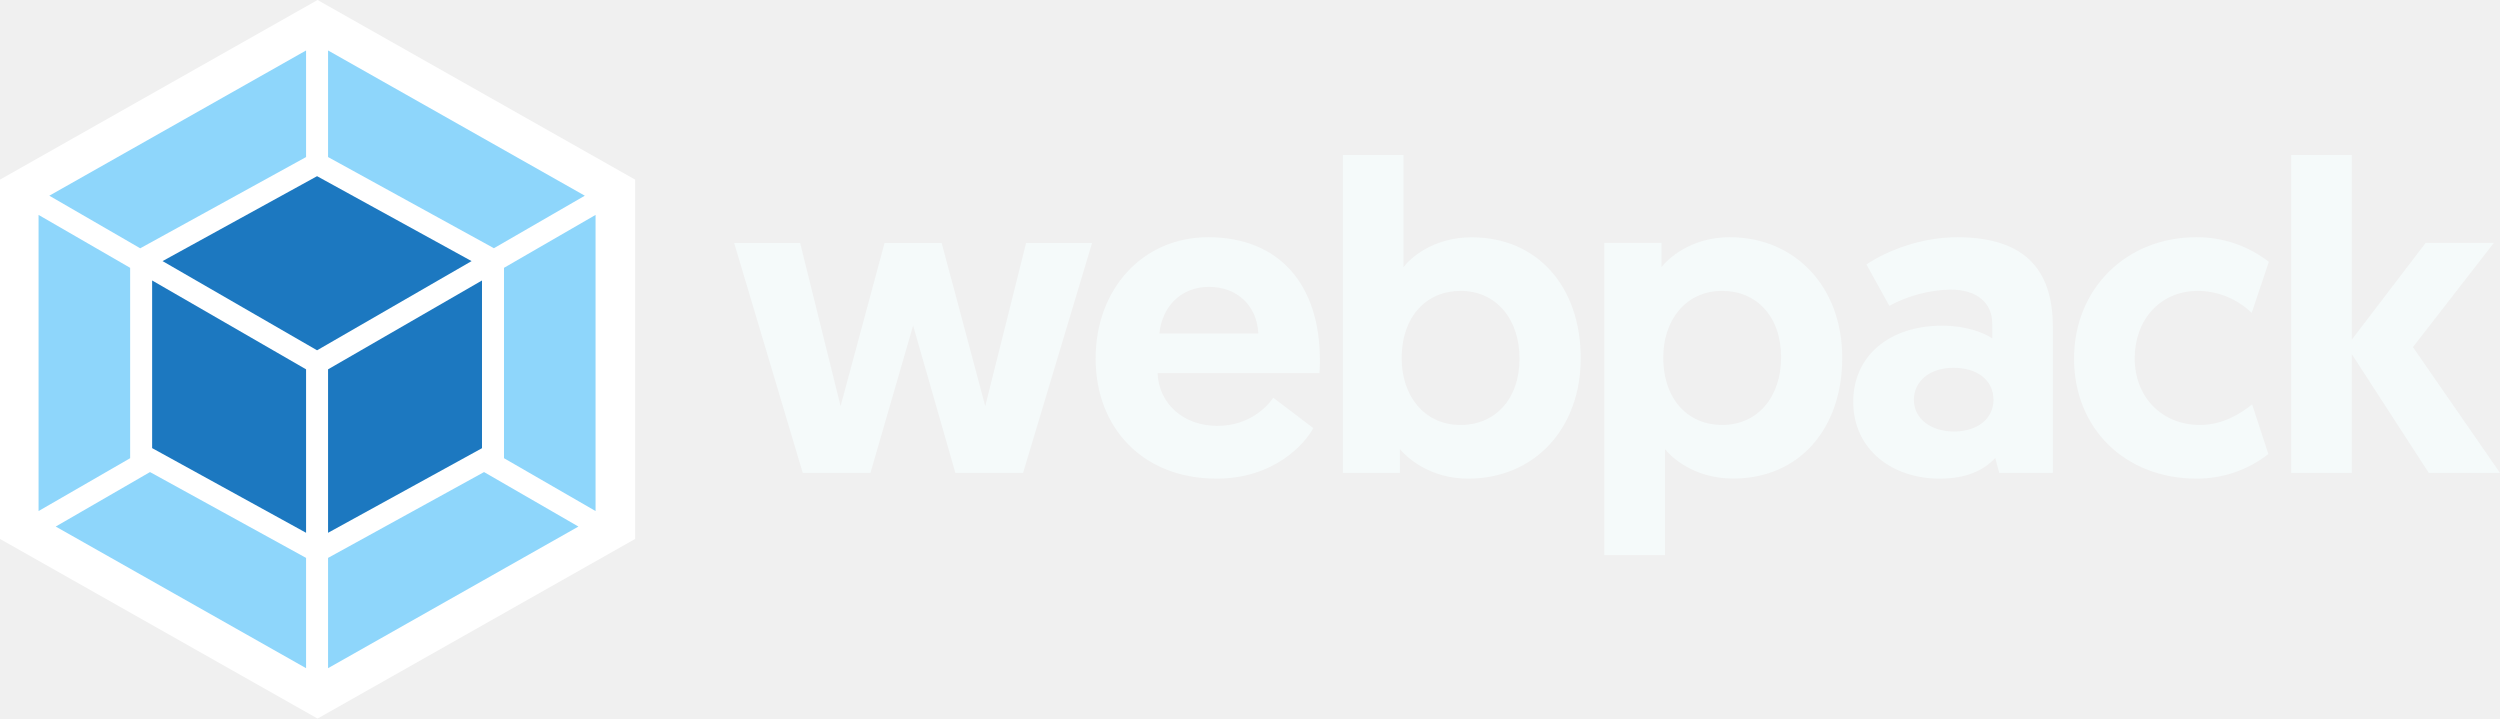
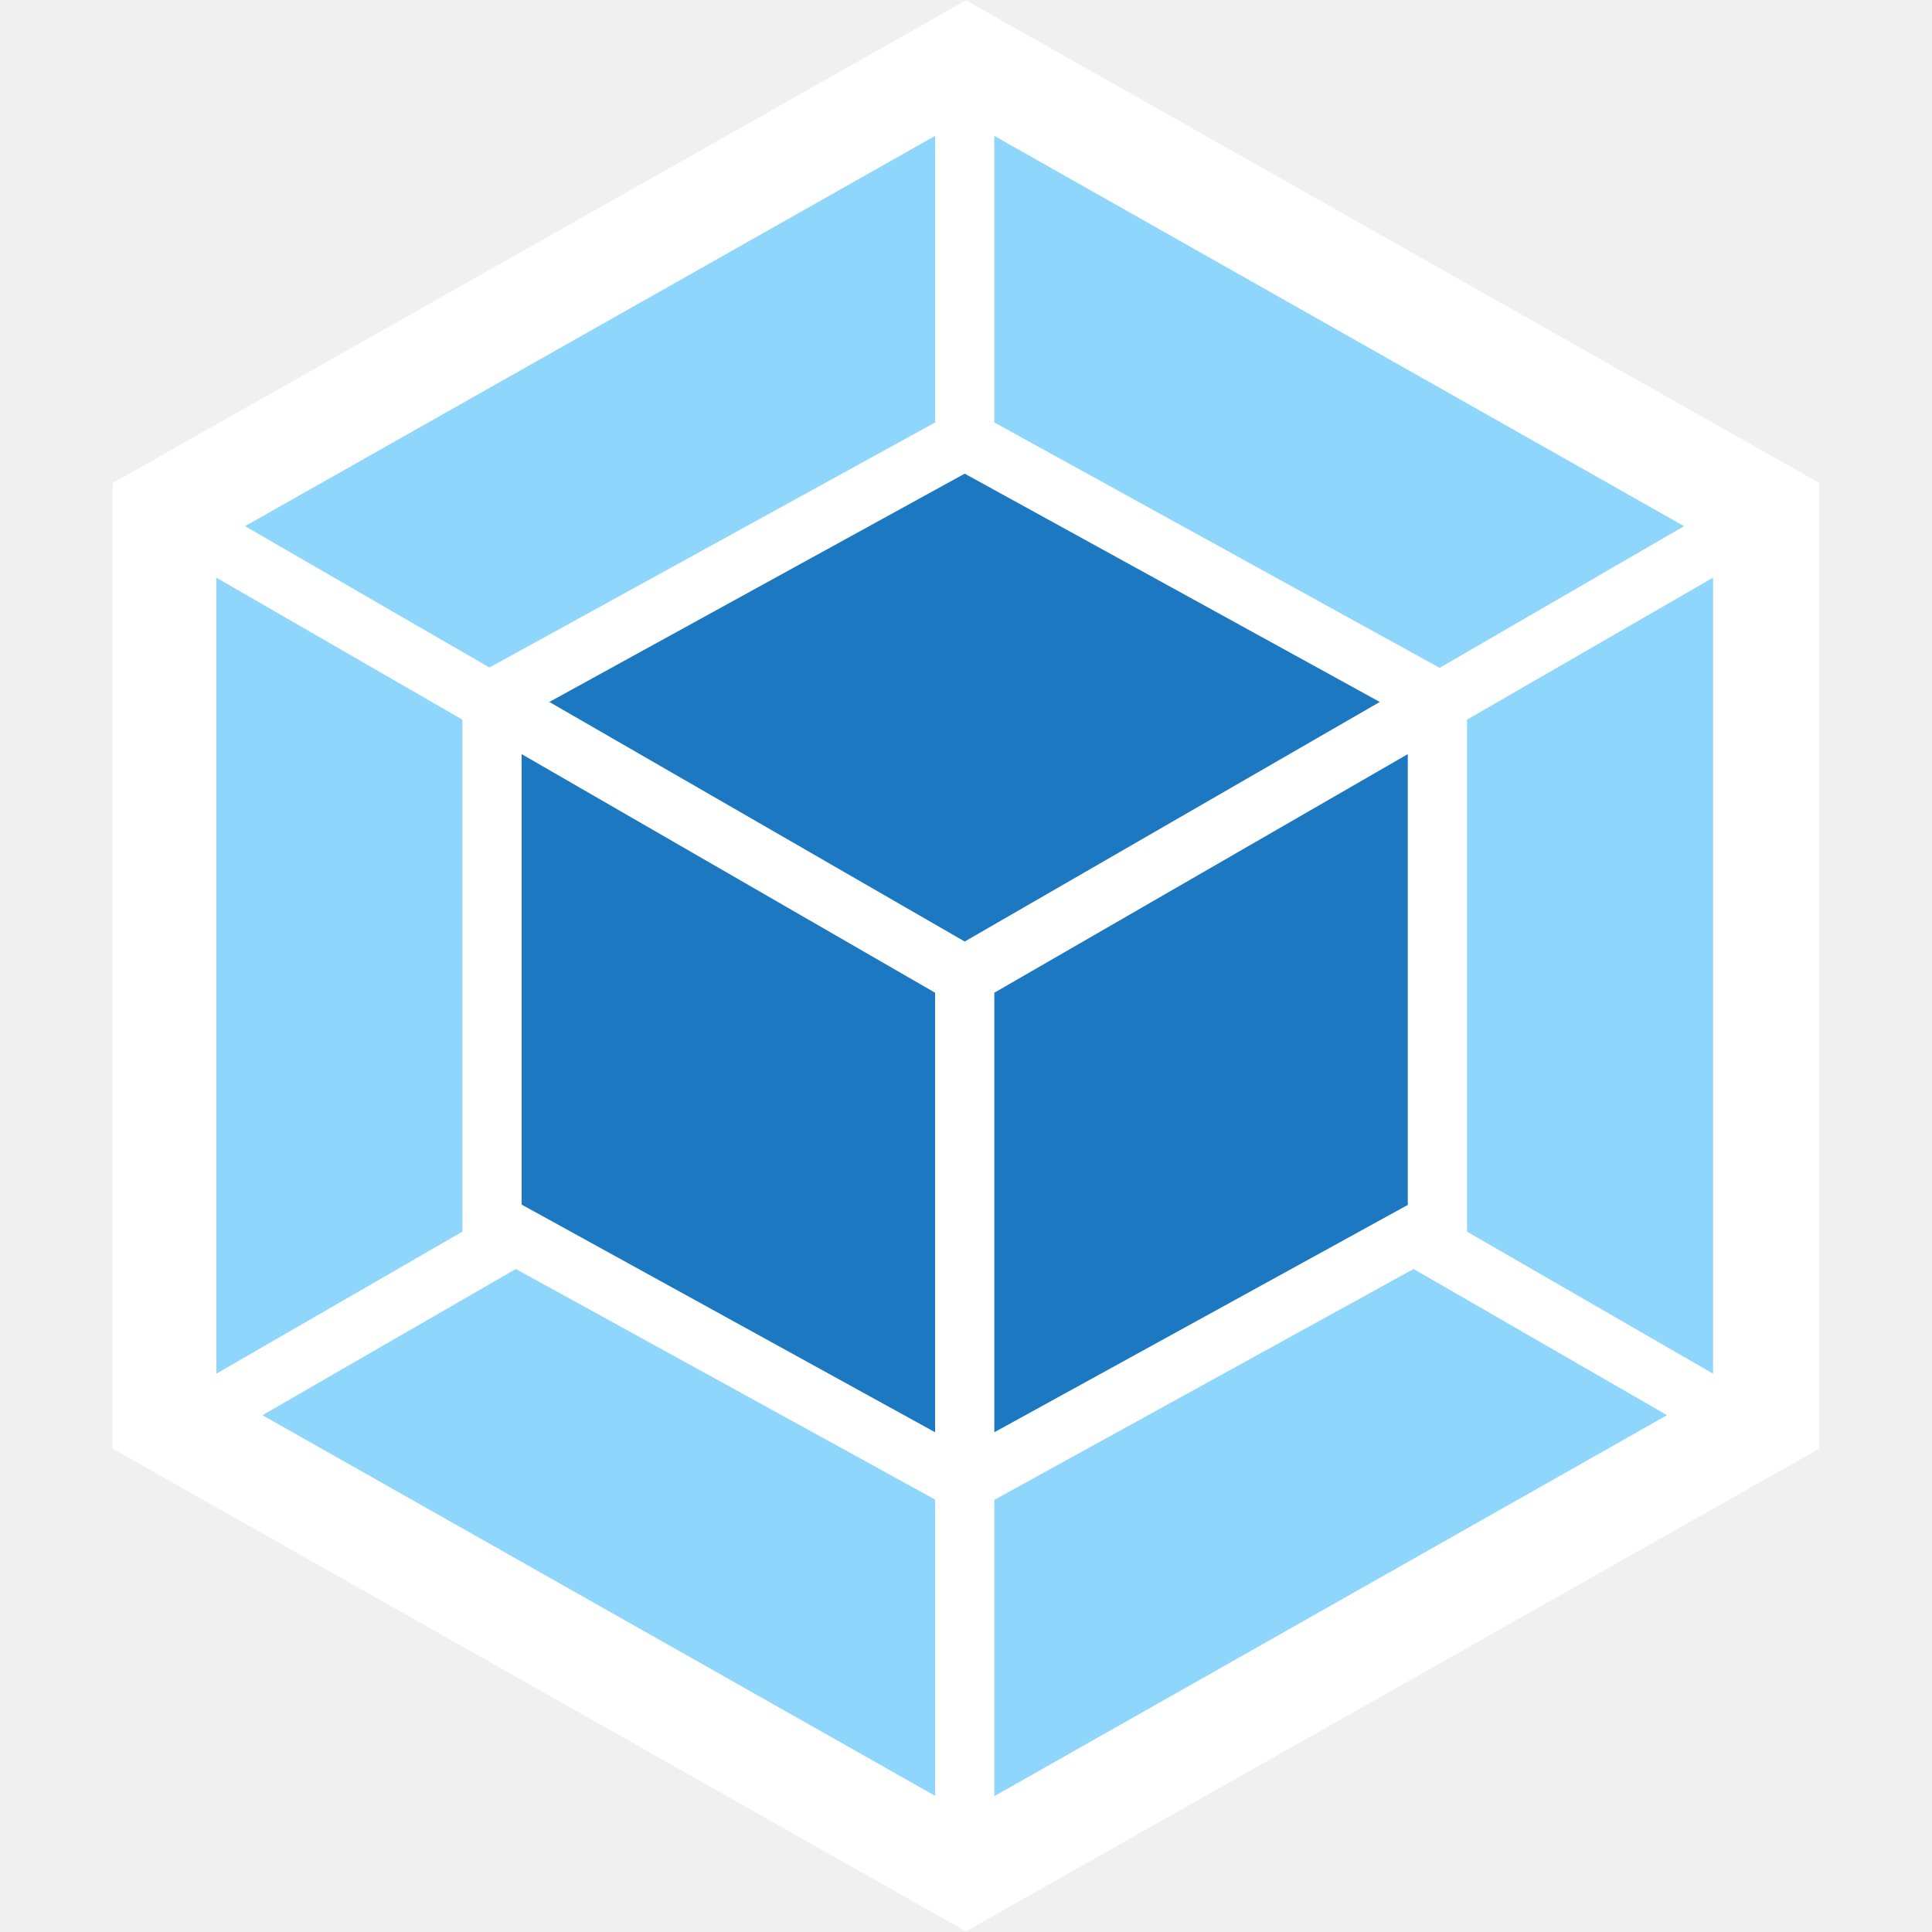
- <svg xmlns="http://www.w3.org/2000/svg" viewBox="0 0 3046.7 875.7">
-   <path fill="#FFF" d="M387 0l387 218.9v437.9L387 875.7 0 656.8V218.9L387 0z" />
-   <path fill="#8ED6FB" d="M704.9 641.7L399.8 814.3V679.9l190.1-104.6 115 66.4zm20.9-18.9V261.9l-111.6 64.5v232l111.6 64.4zM67.9 641.7L373 814.3V679.9L182.8 575.3 67.9 641.7zM47 622.8V261.9l111.6 64.5v232L47 622.8zm13.1-384.3L373 61.5v129.9L172.5 301.7l-1.6.9-110.8-64.1zm652.6 0l-312.9-177v129.9l200.5 110.2 1.6.9 110.8-64z" />
-   <path fill="#1C78C0" d="M373 649.3L185.4 546.1V341.8L373 450.1v199.2zm26.8 0l187.6-103.1V341.8L399.8 450.1v199.2zM198.1 318.2l188.3-103.5 188.3 103.5-188.3 108.7-188.3-108.7z" />
-   <path fill="#F5FAFA" d="M1164.3 576.3h82.5l84.1-280.2h-80.4l-49.8 198.8-53.1-198.8H1078l-53.6 198.8-49.3-198.8h-80.4l83.6 280.2h82.5l52-179.5 51.5 179.5zM1335.2 437c0 84.1 57.3 146.3 147.4 146.3 69.7 0 107.2-41.8 117.9-61.6l-48.8-37c-8 11.8-30 34.3-68.1 34.3-41.3 0-71.3-26.8-72.9-64.3H1608c.5-5.4.5-10.7.5-16.1 0-91.6-49.3-149.5-136.1-149.5-79.9 0-137.2 63.2-137.2 147.9zm77.7-30.6c3.2-32.1 25.7-56.8 60.6-56.8 33.8 0 58.4 22.5 60 56.8h-120.6zm223.5 169.9h69.7v-28.9c7.5 9.1 35.4 35.9 83.1 35.9 80.4 0 137.2-60.5 137.2-146.8 0-86.8-52.5-147.3-132.9-147.3-48.2 0-76.1 26.8-83.1 36.4V188.9h-73.9v387.4h-.1zm71.8-139.3c0-52.5 31.1-82.5 71.8-82.5 42.9 0 71.8 33.8 71.8 82.5 0 49.8-30 80.9-71.8 80.9-45 0-71.8-36.5-71.8-80.9zm247 239.5h73.9V547.3c7 9.1 34.8 35.9 83.1 35.9 80.4 0 132.9-60.5 132.9-147.3 0-85.7-56.8-146.8-137.2-146.8-47.7 0-75.6 26.8-83.1 36.4V296h-69.7v380.5h.1zm71.8-241.1c0-44.5 26.8-80.9 71.8-80.9 41.8 0 71.8 31.1 71.8 80.9 0 48.8-28.9 82.5-71.8 82.5-40.7 0-71.8-30-71.8-82.5zm231.5 54.1c0 58.9 48.2 93.8 105 93.8 32.2 0 53.6-9.6 68.1-25.2l4.8 18.2h65.4V398.9c0-62.7-26.8-109.8-116.8-109.8-42.9 0-85.2 16.1-110.4 33.2l27.9 50.4a165.2 165.2 0 0 1 74.5-19.8c32.7 0 50.9 16.6 50.9 41.3v18.2c-10.2-7-32.2-15.5-60.6-15.5-65.4-.1-108.8 37.4-108.8 92.6zm73.9-2.2c0-23 19.8-39.1 48.2-39.1s48.8 14.5 48.8 39.1c0 23.6-20.4 38.6-48.2 38.6s-48.8-15.5-48.8-38.6zm348.9 30.6c-46.6 0-79.8-33.8-79.8-81.4 0-45 29.5-82 77.2-82a95.2 95.2 0 0 1 65.4 26.8l20.9-62.2a142.6 142.6 0 0 0-88.4-30c-85.2 0-149 62.7-149 147.9s62.2 146.3 149.5 146.3a141 141 0 0 0 87.3-30l-19.8-60.5c-12.4 10.1-34.9 25.1-63.3 25.1zm110.9 58.4h73.9V431.6l93.8 144.7h86.8L2940.6 423l98.6-127h-83.1l-90 117.9v-225h-73.9v387.4z" />
+ <svg xmlns="http://www.w3.org/2000/svg" viewBox="0 0 600 600">
+   <path fill="#FFF" d="M300 .1L565 150v299.9L300 599.8 35 449.9V150z" />
+   <path fill="#8ED6FB" d="M517.7 439.5L308.8 557.8v-92L439 394.1l78.7 45.4zm14.3-12.9V179.4l-76.4 44.1v159l76.4 44.1zM81.5 439.5l208.9 118.2v-92l-130.2-71.6-78.7 45.4zm-14.3-12.9V179.4l76.4 44.1v159l-76.4 44.1zm8.9-263.2L290.4 42.2v89l-137.3 75.5-1.1.6-75.9-43.9zm446.9 0L308.8 42.2v89L446 206.8l1.1.6 75.9-44z" />
+   <path fill="#1C78C0" d="M290.4 444.8L162 374.1V234.2l128.4 74.1v136.5zm18.4 0l128.4-70.6v-140l-128.4 74.1v136.5zM299.6 303zm-129-85l129-70.9L428.5 218l-128.9 74.4-129-74.4z" />
</svg>
